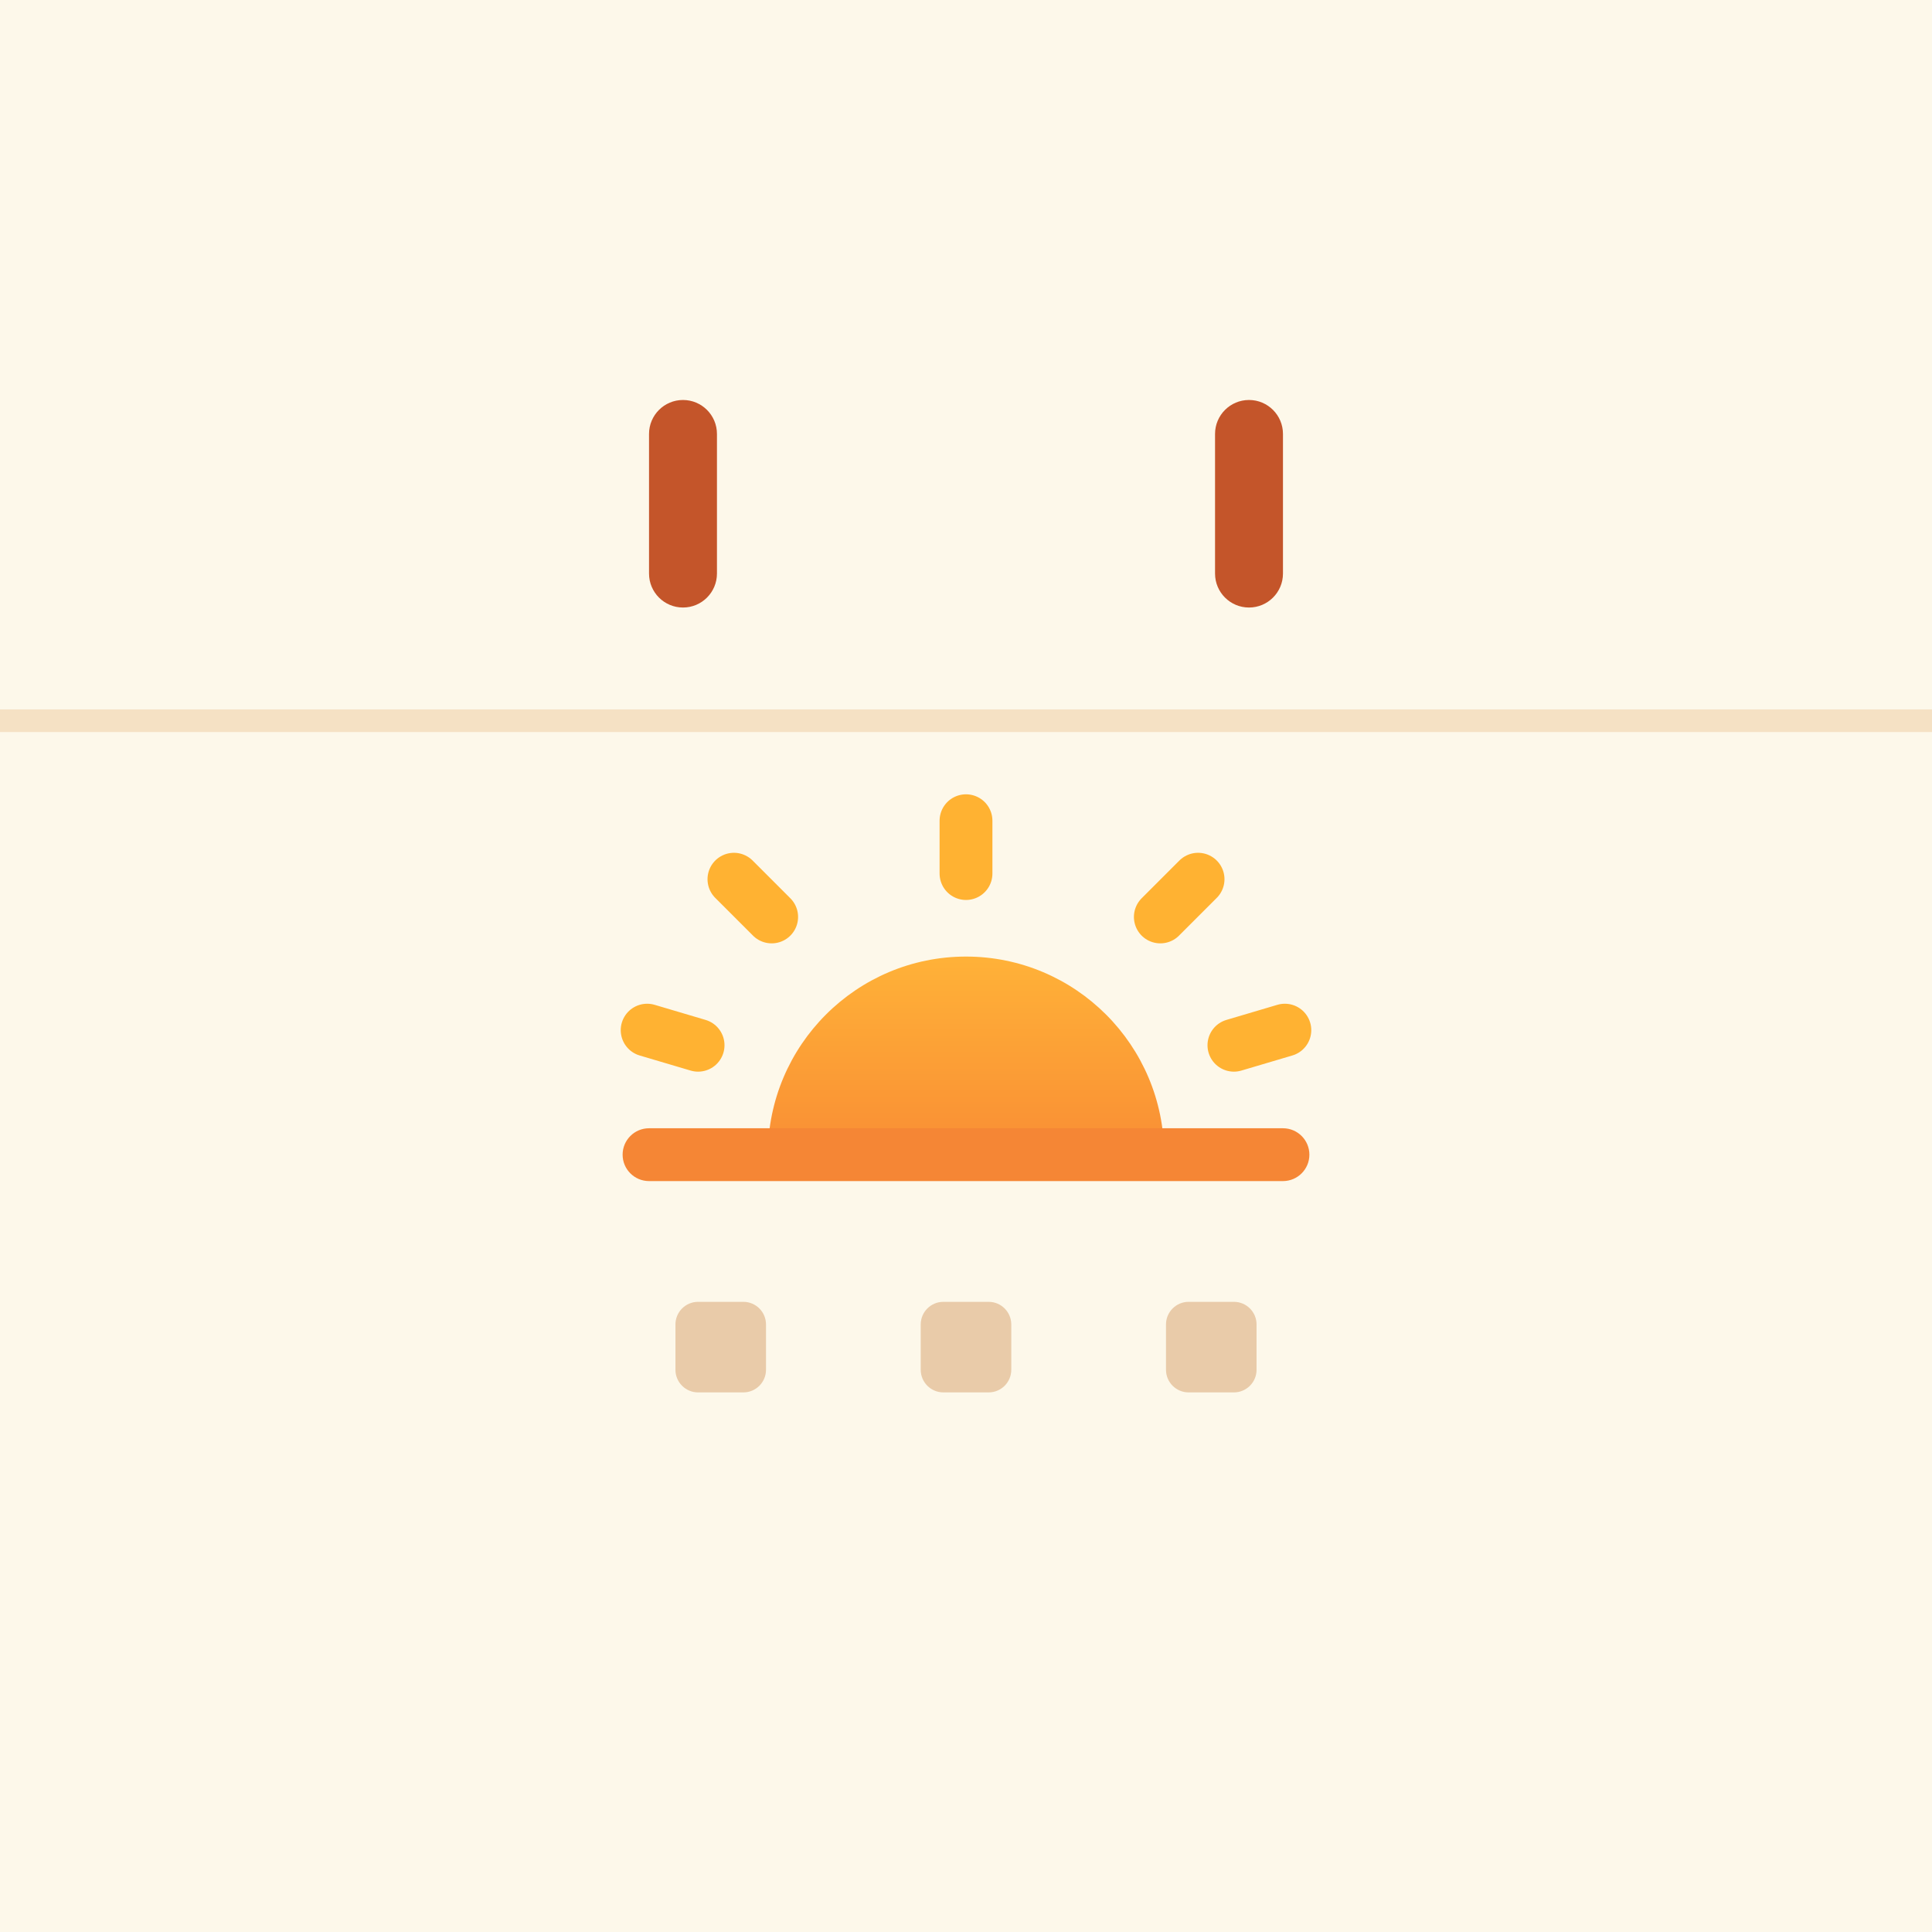
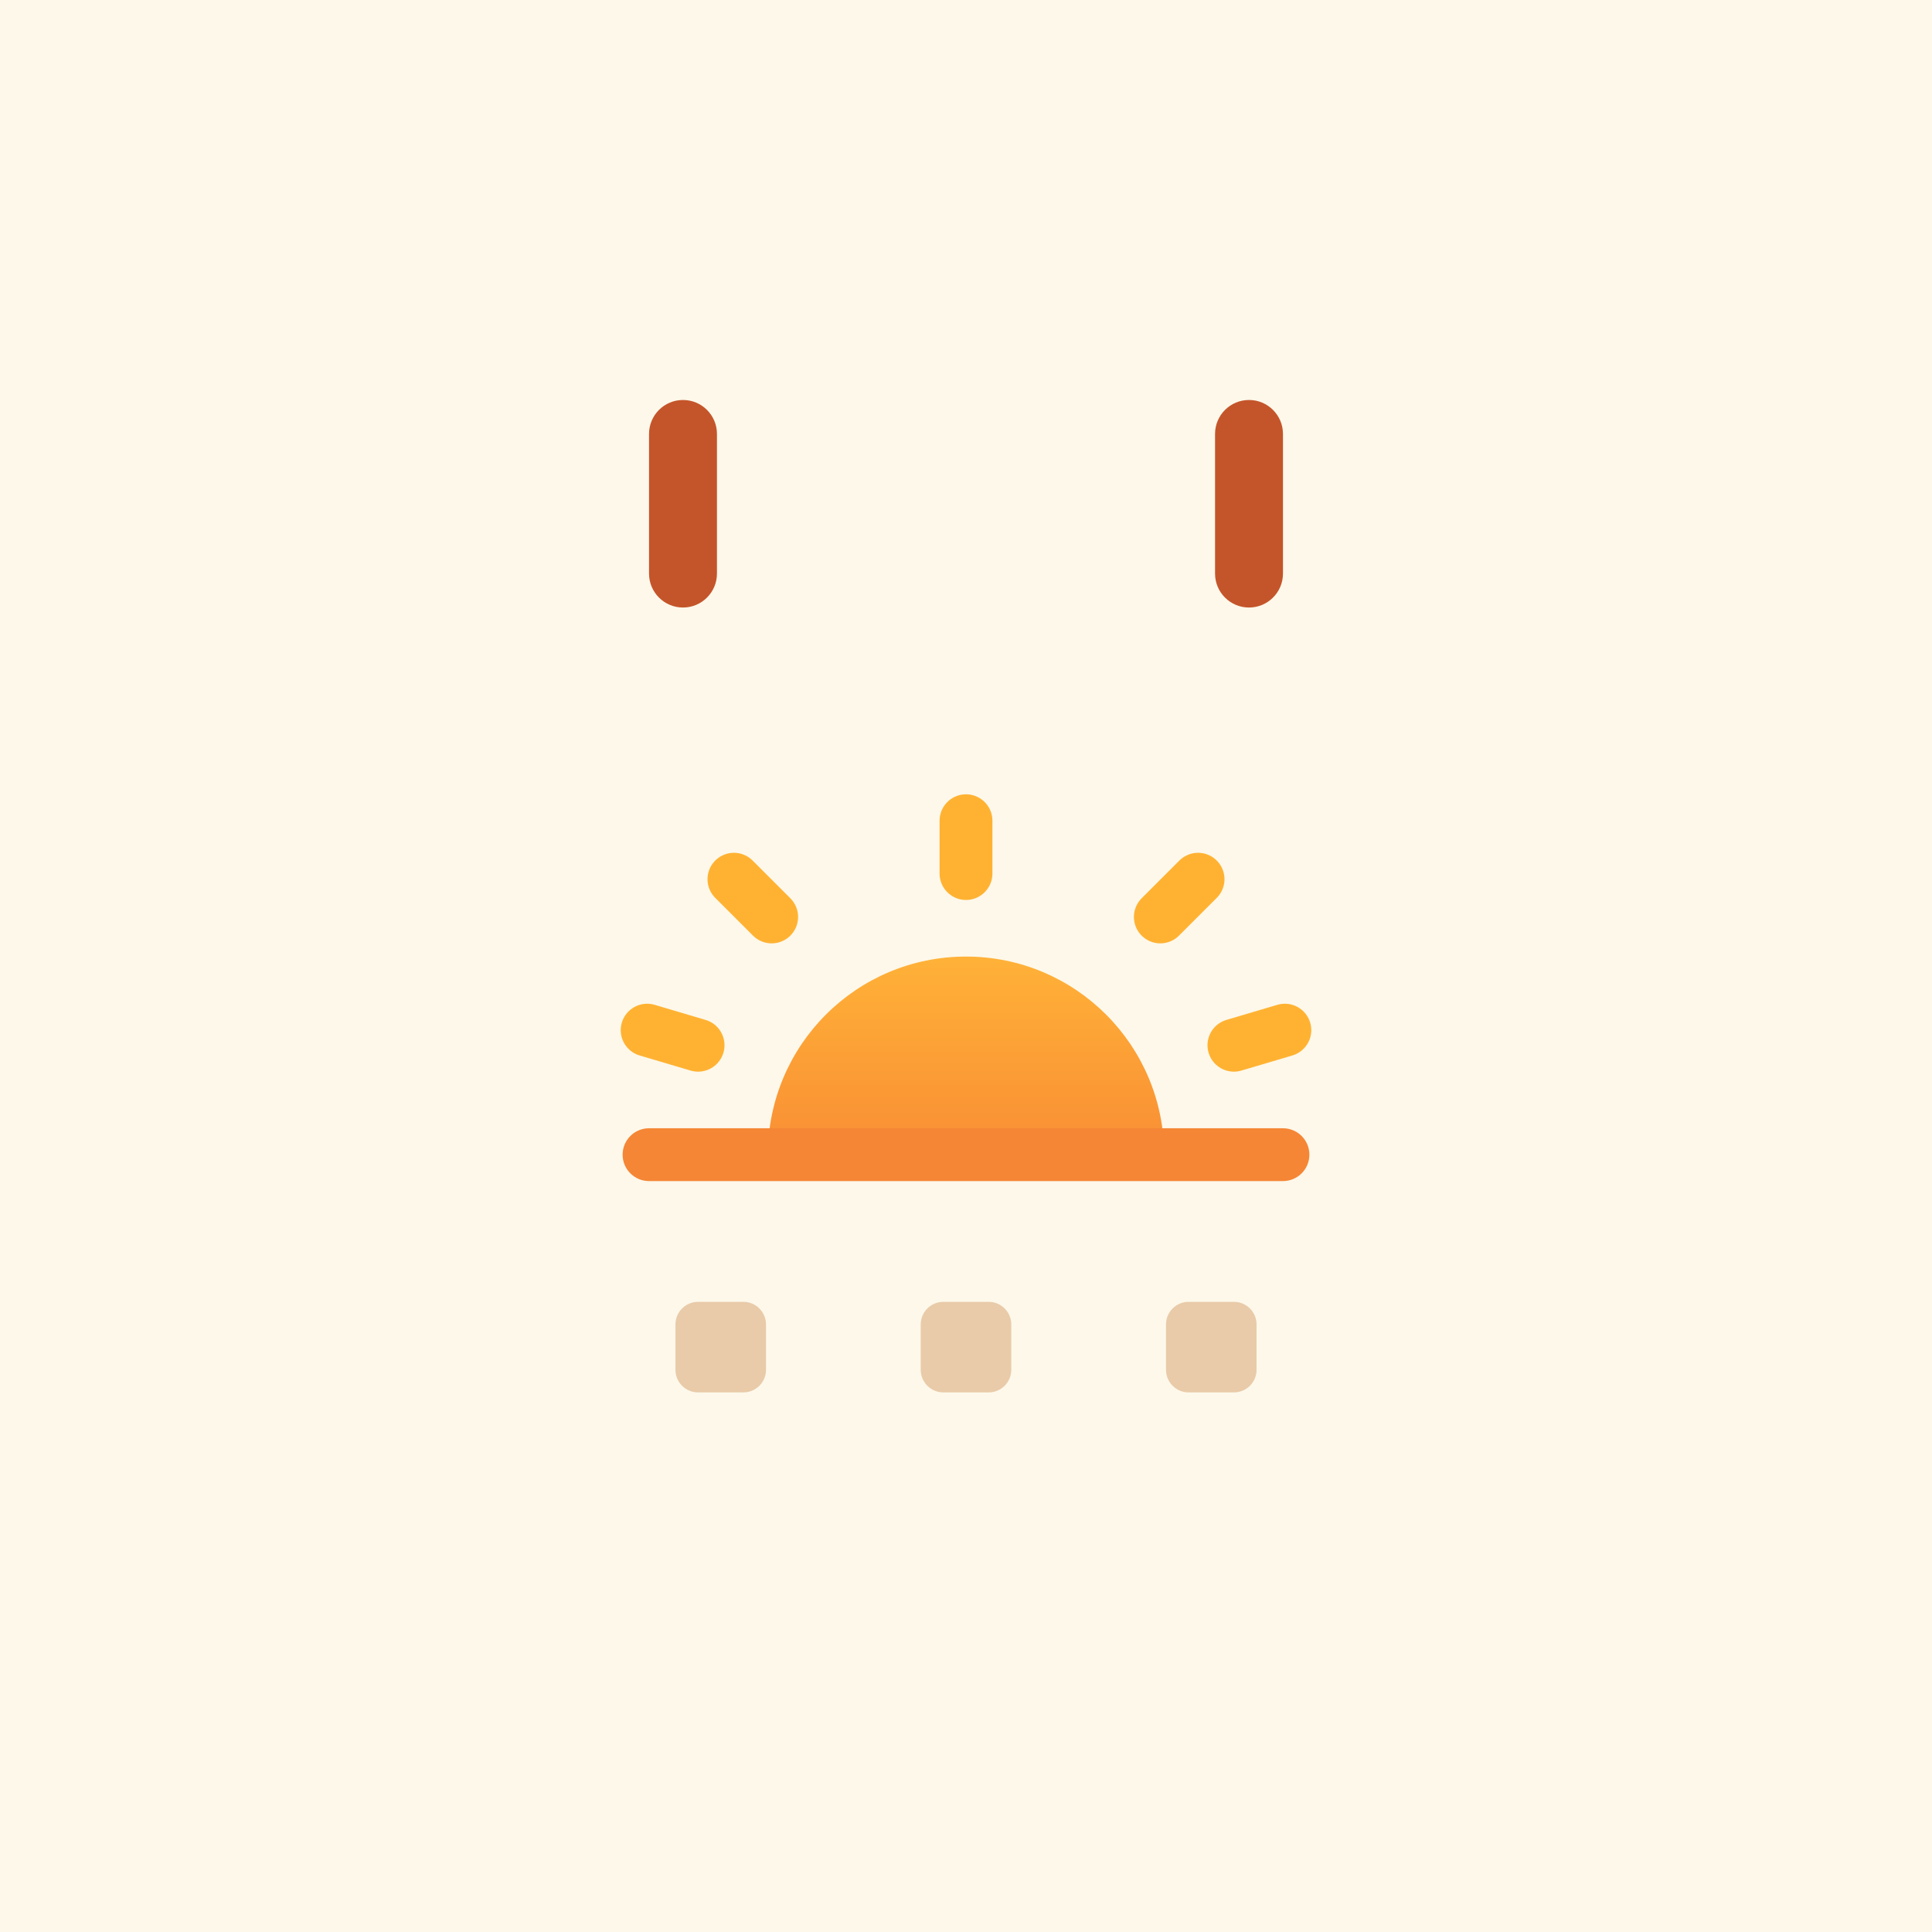
<svg xmlns="http://www.w3.org/2000/svg" width="1024" height="1024" viewBox="0 0 1024 1024">
  <defs>
    <linearGradient id="sun" x1="0" y1="506" x2="0" y2="612" gradientUnits="userSpaceOnUse">
      <stop offset="0" stop-color="#FFB238" />
      <stop offset="1" stop-color="#F98E34" />
    </linearGradient>
  </defs>
  <rect width="1024" height="1024" fill="#FDF8EA" />
  <path d="M362,212 H362 A18,18 0 0 1 380,230 V304 A18,18 0 0 1 362,322 H362 A18,18 0 0 1 344,304 V230 A18,18 0 0 1 362,212 Z M662,212 H662 A18,18 0 0 1 680,230 V304 A18,18 0 0 1 662,322 H662 A18,18 0 0 1 644,304 V230 A18,18 0 0 1 662,212 Z" fill="#C4552A" />
-   <path d="M0,376 H1024 V388 H0 Z" fill="#F5E1C4" />
  <path d="M512,435 L512,463 M389,466 L409,486 M635,466 L615,486 M343,546 L370,554 M681,546 L654,554" fill="none" stroke="#FFB232" stroke-width="28" stroke-linecap="round" />
  <path d="M407,612 A105,105 0 0 1 617,612 Z" fill="url(#sun)" />
  <path d="M344,598 H680 A14,14 0 0 1 694,612 V612 A14,14 0 0 1 680,626 H344 A14,14 0 0 1 330,612 V612 A14,14 0 0 1 344,598 Z" fill="#F58635" />
  <path d="M370,690 H394 A12,12 0 0 1 406,702 V726 A12,12 0 0 1 394,738 H370 A12,12 0 0 1 358,726 V702 A12,12 0 0 1 370,690 Z M500,690 H524 A12,12 0 0 1 536,702 V726 A12,12 0 0 1 524,738 H500 A12,12 0 0 1 488,726 V702 A12,12 0 0 1 500,690 Z M630,690 H654 A12,12 0 0 1 666,702 V726 A12,12 0 0 1 654,738 H630 A12,12 0 0 1 618,726 V702 A12,12 0 0 1 630,690 Z" fill="#E9CBA9" />
</svg>
